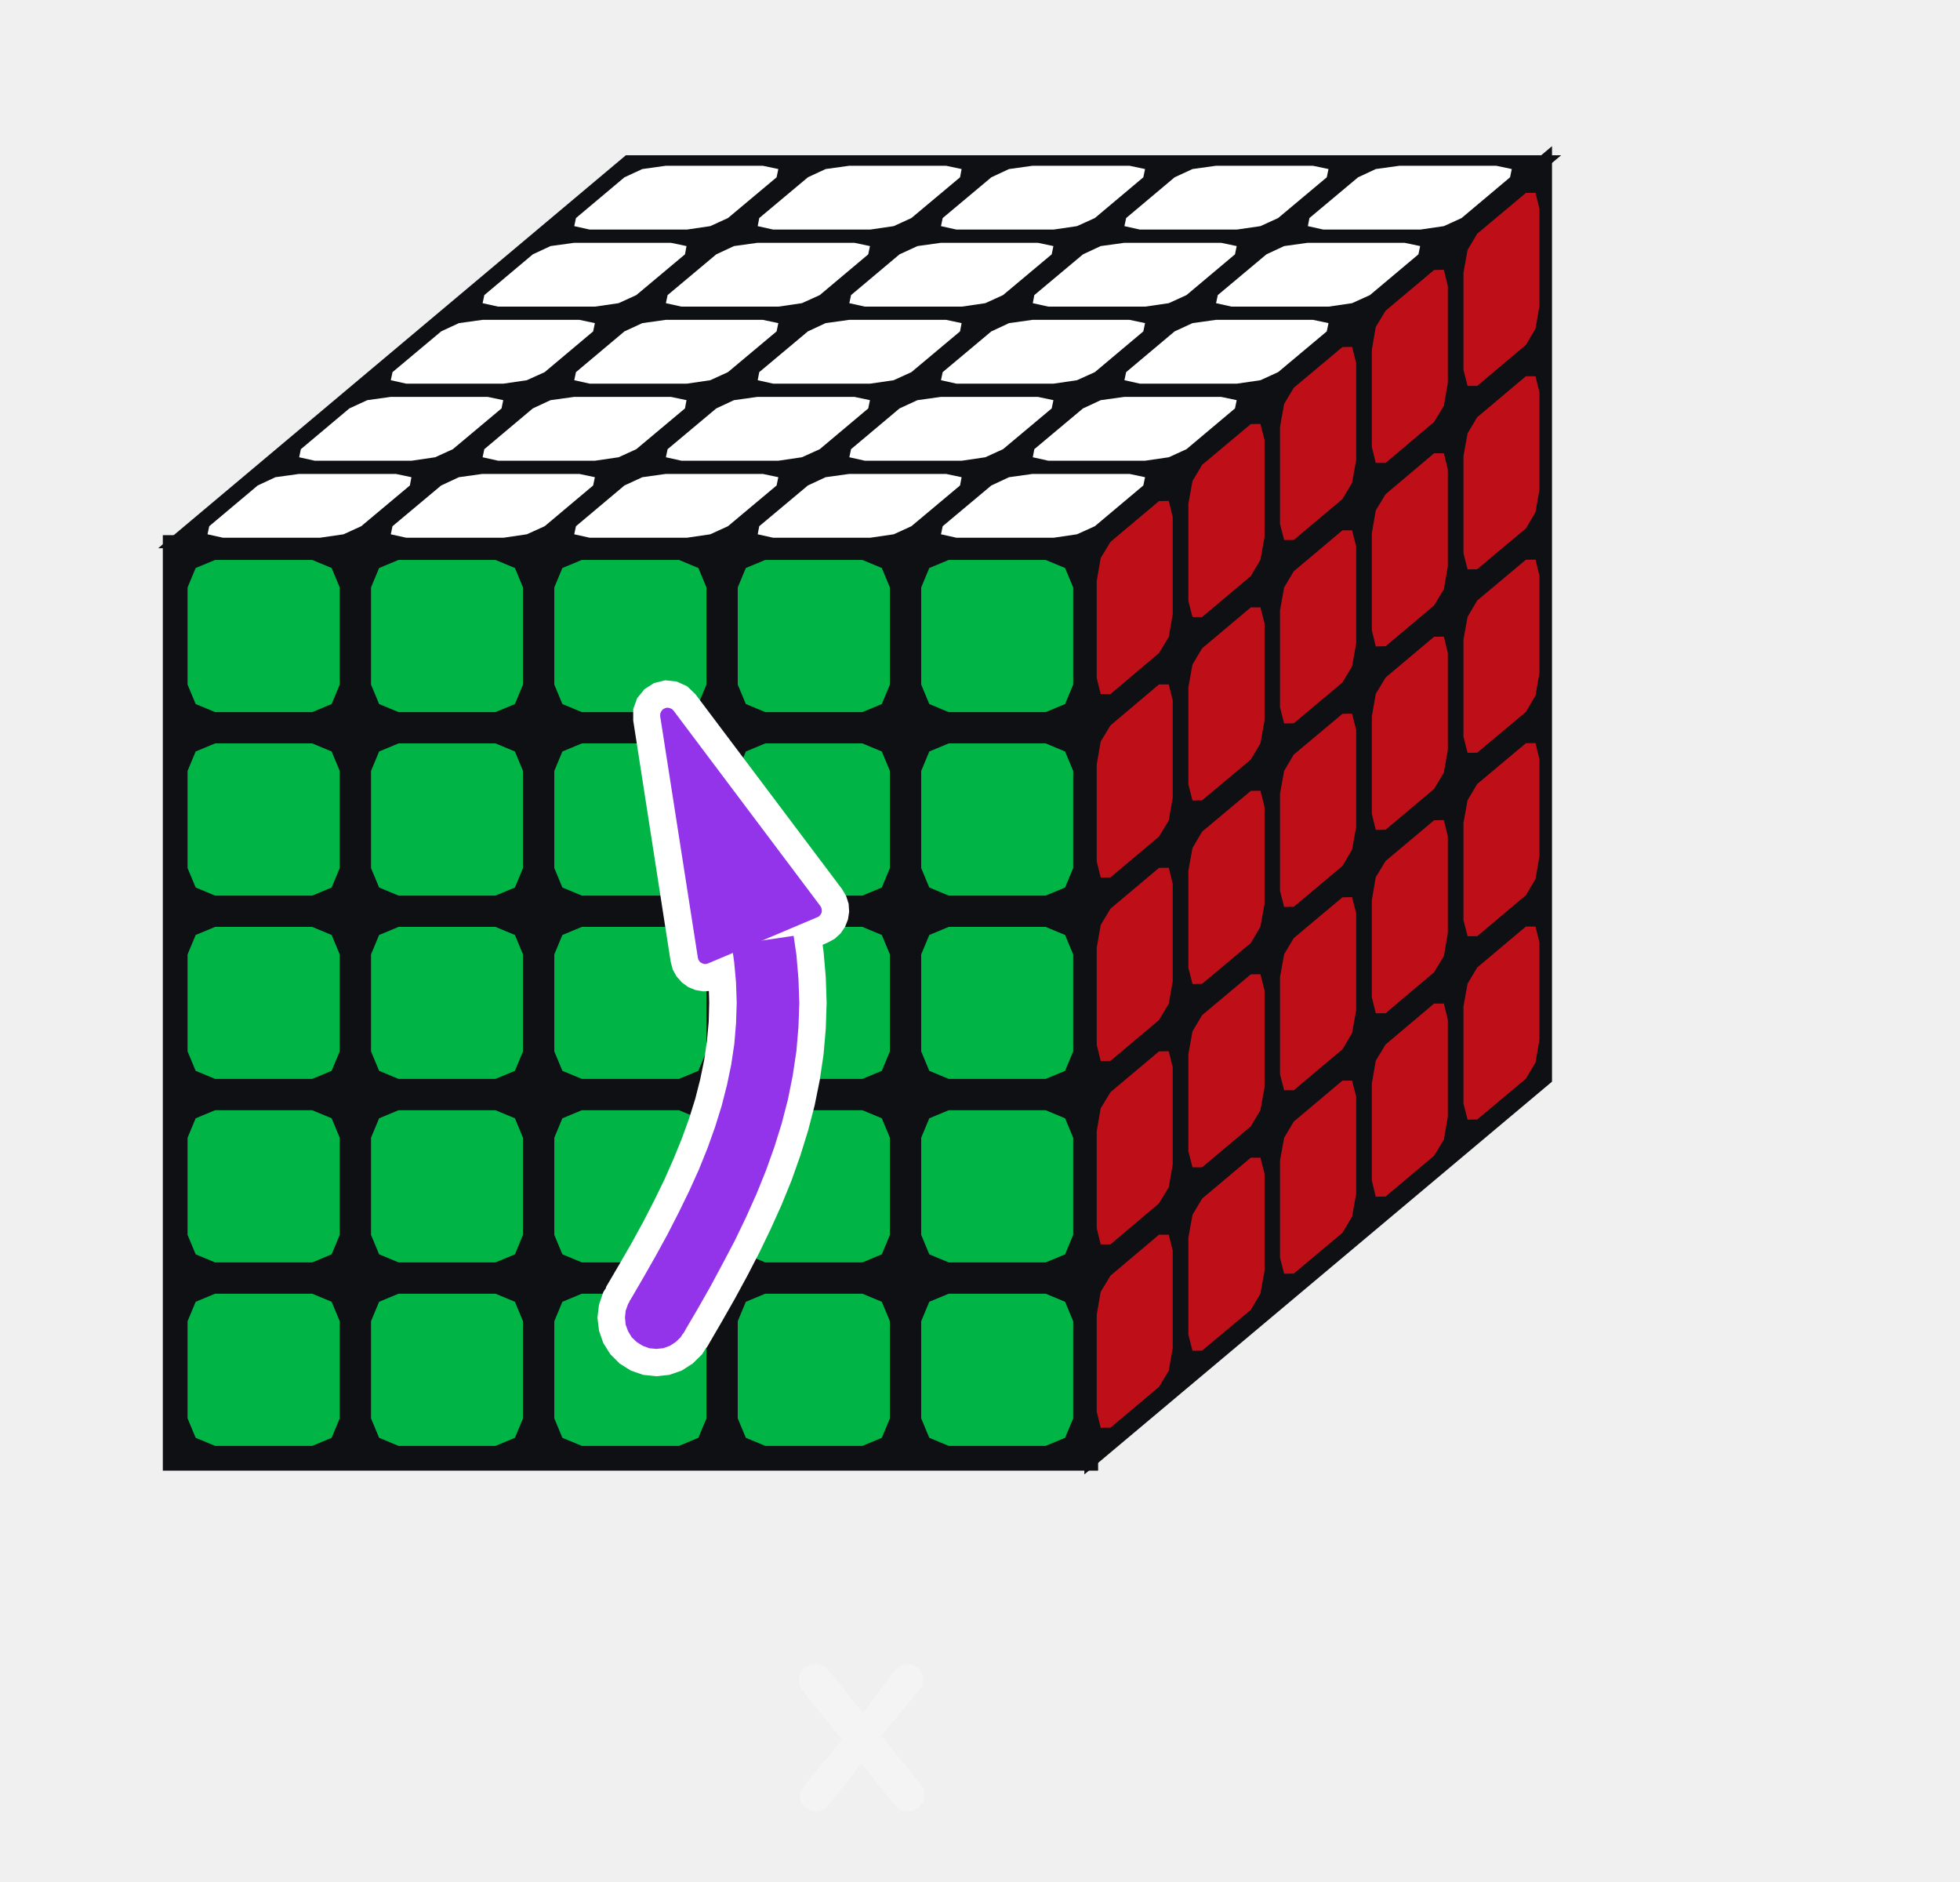
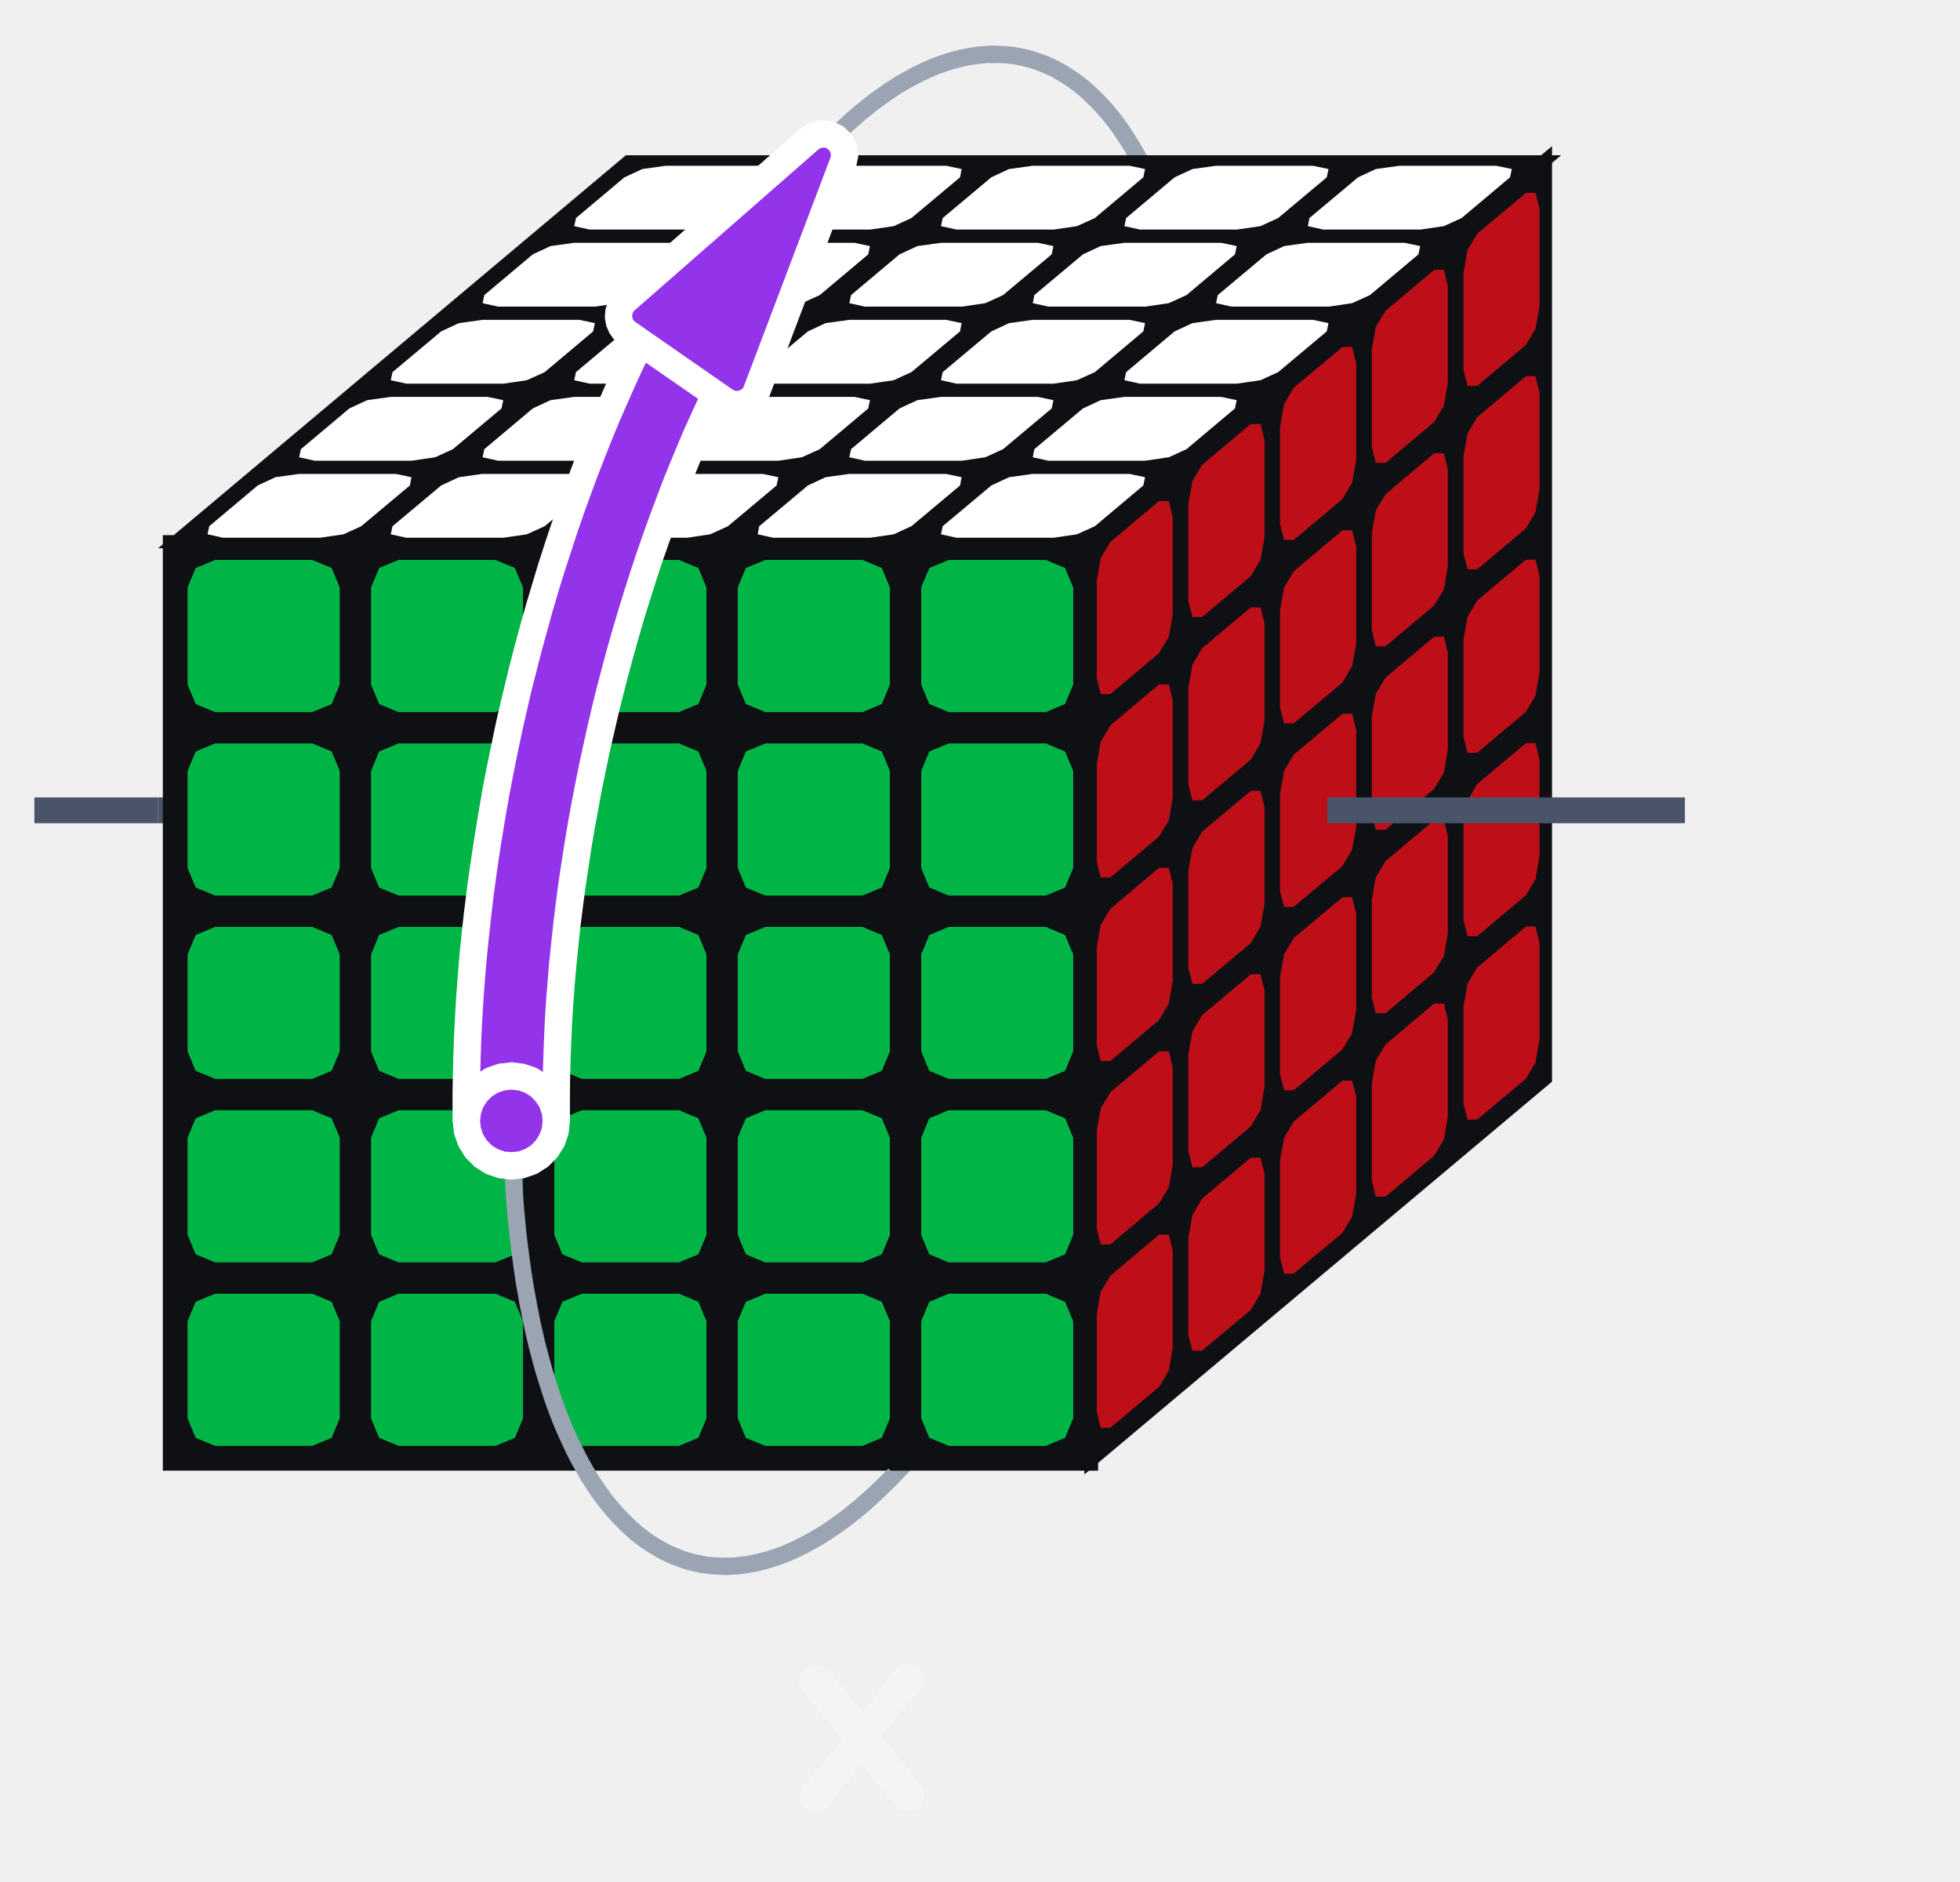
<svg xmlns="http://www.w3.org/2000/svg" viewBox="0 0 114.00 109.20" width="100" height="96">
+   <polygon points="65.39,8.63 65.54,8.88 65.75,9.25 65.95,9.63 66.15,10.03 66.35,10.43 66.54,10.85 66.73,11.28 66.91,11.72 67.08,12.17 67.26,12.63 67.42,13.10 67.58,13.58 67.74,14.08 67.89,14.58 68.03,15.09 68.17,15.62 68.31,16.15 68.43,16.69 68.56,17.24 68.67,17.81 68.78,18.38 68.89,18.96 68.99,19.54 69.08,20.14 69.17,20.74 69.25,21.36 69.33,21.98 69.40,22.61 69.46,23.24 69.52,23.89 69.57,24.54 69.62,25.20 69.66,25.86 69.69,26.53 69.72,27.21 69.74,27.89 69.75,28.58 69.76,29.28 69.77,29.98 69.76,30.68 69.75,31.39 69.74,32.11 69.72,32.83 69.69,33.55 69.66,34.28 69.62,35.01 69.57,35.75 69.52,36.49 69.46,37.23 69.40,37.98 69.33,38.73 69.25,39.48 69.17,40.23 69.08,40.99 68.99,41.74 68.89,42.50 68.78,43.26 68.67,44.03 68.55,44.79 68.43,45.55 68.30,46.31 68.16,47.08 68.02,47.84 67.88,48.61 67.73,49.37 67.57,50.13 67.41,50.89 67.24,51.65 67.06,52.41 66.89,53.17 66.70,53.92 66.51,54.67 66.32,55.43 66.12,56.17 65.91,56.92 65.70,57.66 65.49,58.40 65.27,59.13 65.05,59.87 64.82,60.59 64.59,61.32 64.35,62.03 64.11,62.75 63.86,63.46 63.61,64.16 63.35,64.86 63.09,65.55 62.83,66.24 62.56,66.92 62.29,67.60 62.02,68.27 61.74,68.93 61.45,69.59 61.17,70.23 60.88,70.88 60.59,71.51 60.29,72.14 59.99,72.76 59.69,73.37 59.38,73.97 59.07,74.56 58.76,75.15 58.45,75.73 58.13,76.30 57.81,76.85 57.49,77.40 57.16,77.95 56.84,78.48 56.51,79.00 56.18,79.51 55.85,80.01 55.51,80.50 55.18,80.98 54.84,81.45 54.50,81.91 54.16,82.36 53.82,82.80 53.48,83.22 53.14,83.64 52.79,84.04 52.45,84.44 52.10,84.82 51.75,85.19 51.67,85.28 52.39,85.97 52.48,85.87 52.84,85.50 53.19,85.10 53.55,84.70 53.90,84.28 54.25,83.86 54.61,83.42 54.96,82.97 55.30,82.51 55.65,82.04 55.99,81.56 56.34,81.07 56.68,80.57 57.02,80.06 57.35,79.54 57.69,79.00 58.02,78.46 58.35,77.91 58.68,77.35 59.00,76.79 59.32,76.21 59.64,75.62 59.96,75.03 60.27,74.43 60.58,73.81 60.89,73.20 61.19,72.57 61.49,71.93 61.79,71.29 62.08,70.64 62.37,69.99 62.66,69.32 62.94,68.65 63.22,67.98 63.49,67.29 63.76,66.60 64.03,65.91 64.29,65.21 64.55,64.50 64.80,63.79 65.05,63.07 65.30,62.35 65.54,61.63 65.77,60.90 66.00,60.16 66.23,59.42 66.45,58.68 66.67,57.94 66.88,57.19 67.08,56.43 67.29,55.68 67.48,54.92 67.67,54.16 67.86,53.40 68.04,52.64 68.21,51.87 68.38,51.10 68.55,50.34 68.71,49.57 68.86,48.80 69.01,48.03 69.15,47.26 69.28,46.48 69.41,45.71 69.54,44.94 69.66,44.17 69.77,43.41 69.88,42.64 69.98,41.87 70.07,41.11 70.16,40.34 70.24,39.58 70.32,38.82 70.39,38.07 70.46,37.31 70.52,36.56 70.57,35.82 70.61,35.07 70.66,34.33 70.69,33.59 70.72,32.86 70.74,32.13 70.75,31.41 70.76,30.69 70.77,29.98 70.76,29.27 70.75,28.56 70.74,27.86 70.72,27.17 70.69,26.49 70.65,25.80 70.61,25.13 70.57,24.46 70.52,23.80 70.46,23.15 70.39,22.50 70.32,21.86 70.24,21.23 70.16,20.61 70.07,19.99 69.98,19.38 69.87,18.78 69.77,18.19 69.65,17.61 69.53,17.03 69.41,16.47 69.28,15.91 69.14,15.37 69.00,14.83 68.85,14.30 68.69,13.78 68.53,13.28 68.37,12.78 68.20,12.29 68.02,11.81 67.84,11.34 67.65,10.89 67.45,10.44 67.25,10.01 67.05,9.58 66.84,9.17 66.62,8.77 66.40,8.38 66.25,8.12" fill="#9aa4b2" />
+   <polygon points="9.20,47.00 9.20,47.75 9.60,47.75 10.00,47.75 10.40,47.75 10.80,47.75 11.20,47.75 11.60,47.75 12.00,47.75 12.40,47.75 12.80,47.75 13.20,47.75 13.60,47.75 14.00,47.75 14.40,47.75 14.80,47.75 15.20,47.75 15.60,47.75 16.00,47.75 16.40,47.75 16.80,47.75 17.20,47.75 17.60,47.75 18.00,47.75 18.40,47.75 18.80,47.75 19.20,47.75 19.60,47.75 20.00,47.75 20.40,47.75 20.80,47.75 21.20,47.75 21.60,47.75 22.00,47.75 22.40,47.75 22.80,47.75 23.20,47.75 23.60,47.75 24.00,47.75 24.40,47.75 24.80,47.75 25.20,47.75 25.60,47.75 26.00,47.75 26.40,47.75 26.80,47.75 27.20,47.75 27.60,47.75 28.00,47.75 28.40,47.75 28.80,47.75 29.20,47.75 29.60,47.75 30.00,47.75 30.40,47.75 30.80,47.75 31.20,47.75 31.60,47.75 32.00,47.75 32.40,47.75 32.80,47.75 33.20,47.75 33.60,47.75 34.00,47.75 34.40,47.75 34.80,47.75 35.20,47.75 35.60,47.75 36.00,47.75 36.40,47.75 36.80,47.75 37.20,47.75 37.60,47.75 38.00,47.75 38.40,47.75 38.80,47.75 39.20,47.75 39.60,47.75 40.00,47.75 40.40,47.75 40.80,47.75 41.20,47.75 41.60,47.75 42.00,47.75 42.40,47.75 42.80,47.75 43.20,47.75 43.60,47.75 44.00,47.75 44.40,47.75 44.80,47.75 45.20,47.75 45.60,47.75 46.00,47.75 46.40,47.75 46.80,47.75 47.20,47.75 47.60,47.75 48.00,47.75 48.40,47.75 48.80,47.75 49.20,47.75 49.60,47.75 50.00,47.75 50.40,47.75 50.80,47.75 51.20,47.75 51.60,47.75 52.00,47.75 52.40,47.75 52.80,47.75 53.20,47.75 53.60,47.75 54.00,47.75 54.40,47.75 54.80,47.75 55.20,47.75 55.60,47.75 56.00,47.75 56.40,47.75 56.80,47.75 57.20,47.75 57.60,47.75 58.00,47.75 58.40,47.75 58.80,47.75 59.20,47.75 59.60,47.75 60.00,47.75 60.40,47.75 60.80,47.75 61.20,47.75 61.60,47.75 62.00,47.75 62.40,47.75 62.80,47.75 63.20,47.75 63.60,47.75 64.00,47.75 64.40,47.75 64.80,47.75 65.20,47.75 65.60,47.75 66.00,47.75 66.40,47.75 66.80,47.75 67.20,47.75 67.60,47.75 68.00,47.75 68.40,47.75 68.80,47.75 69.20,47.75 69.60,47.75 70.00,47.75 70.40,47.75 70.80,47.75 71.20,47.75 71.60,47.75 72.00,47.75 72.40,47.75 72.80,47.75 73.20,47.75 73.60,47.75 74.00,47.75 74.40,47.75 74.80,47.75 75.20,47.75 75.60,47.75 76.00,47.75 76.40,47.75 76.80,47.75 77.20,47.75 77.20,47.00 77.20,47.00 77.20,46.25 76.80,46.25 76.40,46.25 76.00,46.25 75.60,46.25 75.20,46.25 74.80,46.25 74.40,46.25 74.00,46.25 73.60,46.25 73.20,46.25 72.80,46.25 72.40,46.25 72.00,46.25 71.60,46.25 71.20,46.25 70.80,46.25 70.40,46.25 70.00,46.25 69.60,46.25 69.20,46.25 68.80,46.25 68.40,46.25 68.00,46.25 67.60,46.25 67.20,46.25 66.80,46.25 66.40,46.25 66.00,46.25 65.60,46.25 65.20,46.25 64.80,46.25 64.40,46.25 64.00,46.25 63.60,46.25 63.20,46.25 62.80,46.25 62.40,46.25 62.00,46.25 61.60,46.25 61.20,46.25 60.80,46.25 60.40,46.25 60.00,46.25 59.60,46.25 59.20,46.25 58.80,46.25 58.40,46.25 58.00,46.25 57.60,46.25 57.20,46.25 56.80,46.25 56.40,46.25 56.00,46.25 55.60,46.25 55.20,46.25 54.80,46.25 54.40,46.25 54.00,46.25 53.60,46.25 53.20,46.25 52.80,46.25 52.40,46.25 52.00,46.25 51.60,46.25 51.20,46.25 50.80,46.25 50.40,46.25 50.00,46.25 49.60,46.25 49.20,46.25 48.80,46.25 48.40,46.25 48.00,46.25 47.60,46.25 47.20,46.25 46.80,46.25 46.40,46.25 46.00,46.25 45.60,46.25 45.20,46.25 44.80,46.25 44.40,46.25 44.00,46.25 43.60,46.25 43.20,46.25 42.80,46.25 42.40,46.25 42.00,46.25 41.60,46.25 41.20,46.25 40.80,46.25 40.40,46.25 40.00,46.25 39.60,46.25 39.20,46.25 38.80,46.25 38.40,46.25 38.00,46.25 37.60,46.25 37.20,46.25 36.80,46.25 36.40,46.25 36.00,46.25 35.60,46.25 35.20,46.25 34.80,46.25 34.40,46.25 34.00,46.25 33.60,46.25 33.20,46.25 32.80,46.25 32.40,46.25 32.00,46.25 31.60,46.25 31.20,46.25 30.80,46.25 30.40,46.25 30.00,46.25 29.60,46.25 29.20,46.25 28.80,46.25 28.40,46.25 28.00,46.25 27.60,46.25 27.20,46.25 26.80,46.25 26.40,46.25 26.00,46.25 25.60,46.25 25.20,46.25 24.80,46.25 24.40,46.25 24.00,46.25 23.60,46.25 23.20,46.25 22.80,46.25 22.40,46.25 22.00,46.25 21.60,46.25 21.20,46.25 20.80,46.25 20.40,46.25 20.00,46.25 19.60,46.25 19.20,46.25 18.80,46.25 18.40,46.25 18.00,46.25 17.60,46.25 17.20,46.25 16.80,46.25 16.40,46.25 16.00,46.25 15.60,46.25 15.20,46.25 14.80,46.25 14.40,46.25 14.00,46.25 13.60,46.25 13.20,46.25 12.80,46.25 12.40,46.25 12.00,46.25 11.60,46.25 11.20,46.25 10.80,46.25 10.40,46.25 10.00,46.25 9.60,46.25 9.20,46.25 9.20,47.00" fill="#4a5468" />
  <polygon points="9.47,85.40 63.87,85.40 63.87,31.00 9.47,31.00" fill="#0e1014" />
  <polygon points="9.20,31.76 63.60,31.76 90.80,8.91 36.40,8.91" fill="#0e1014" />
  <polygon points="63.07,85.62 90.27,62.78 90.27,8.38 63.07,31.22" fill="#0e1014" />
  <polygon points="45.17,10.19 45.27,9.71 44.37,9.52 38.72,9.52 37.36,9.71 36.32,10.19 33.50,12.56 33.40,13.03 34.30,13.23 39.95,13.23 41.31,13.03 42.34,12.56" fill="#ffffff" />
  <polygon points="55.84,10.19 55.93,9.71 55.03,9.52 49.39,9.52 48.02,9.71 46.99,10.19 44.16,12.56 44.07,13.03 44.97,13.23 50.61,13.23 51.98,13.03 53.01,12.56" fill="#ffffff" />
  <polygon points="66.50,10.19 66.60,9.71 65.70,9.52 60.05,9.52 58.69,9.71 57.66,10.19 54.83,12.56 54.73,13.03 55.63,13.23 61.28,13.23 62.64,13.03 63.68,12.56" fill="#ffffff" />
  <polygon points="77.17,10.19 77.27,9.71 76.37,9.52 70.72,9.52 69.36,9.71 68.32,10.19 65.50,12.56 65.40,13.03 66.30,13.23 71.94,13.23 73.31,13.03 74.34,12.56" fill="#ffffff" />
  <polygon points="87.83,10.19 87.93,9.71 87.03,9.52 81.39,9.52 80.02,9.71 78.99,10.19 76.16,12.56 76.07,13.03 76.97,13.23 82.61,13.23 83.98,13.03 85.01,12.56" fill="#ffffff" />
  <polygon points="39.84,14.67 39.93,14.19 39.03,14.00 33.39,14.00 32.02,14.19 30.99,14.67 28.17,17.04 28.07,17.51 28.97,17.71 34.61,17.71 35.98,17.51 37.01,17.04" fill="#ffffff" />
  <polygon points="50.50,14.67 50.60,14.19 49.70,14.00 44.05,14.00 42.69,14.19 41.66,14.67 38.83,17.04 38.73,17.51 39.63,17.71 45.28,17.71 46.64,17.51 47.68,17.04" fill="#ffffff" />
  <polygon points="61.17,14.67 61.27,14.19 60.37,14.00 54.72,14.00 53.36,14.19 52.32,14.67 49.50,17.04 49.40,17.51 50.30,17.71 55.95,17.71 57.31,17.51 58.34,17.04" fill="#ffffff" />
  <polygon points="71.83,14.67 71.93,14.19 71.03,14.00 65.39,14.00 64.02,14.19 62.99,14.67 60.16,17.04 60.07,17.51 60.97,17.71 66.61,17.71 67.98,17.51 69.01,17.04" fill="#ffffff" />
  <polygon points="82.50,14.67 82.60,14.19 81.70,14.00 76.05,14.00 74.69,14.19 73.66,14.67 70.83,17.04 70.73,17.51 71.63,17.71 77.28,17.71 78.64,17.51 79.68,17.04" fill="#ffffff" />
  <polygon points="34.50,19.15 34.60,18.67 33.70,18.48 28.06,18.48 26.69,18.67 25.66,19.15 22.83,21.52 22.73,21.99 23.63,22.19 29.28,22.19 30.64,21.99 31.68,21.52" fill="#ffffff" />
  <polygon points="45.17,19.15 45.27,18.67 44.37,18.48 38.72,18.48 37.36,18.67 36.32,19.15 33.50,21.52 33.40,21.99 34.30,22.19 39.95,22.19 41.31,21.99 42.34,21.52" fill="#ffffff" />
  <polygon points="55.84,19.15 55.93,18.67 55.03,18.48 49.39,18.48 48.02,18.67 46.99,19.15 44.16,21.52 44.07,21.99 44.97,22.19 50.61,22.19 51.98,21.99 53.01,21.52" fill="#ffffff" />
  <polygon points="66.50,19.15 66.60,18.67 65.70,18.48 60.05,18.48 58.69,18.67 57.66,19.15 54.83,21.52 54.73,21.99 55.63,22.19 61.28,22.19 62.64,21.99 63.68,21.52" fill="#ffffff" />
  <polygon points="77.17,19.15 77.27,18.67 76.37,18.48 70.72,18.48 69.36,18.67 68.32,19.15 65.50,21.52 65.40,21.99 66.30,22.19 71.94,22.19 73.31,21.99 74.34,21.52" fill="#ffffff" />
  <polygon points="29.17,23.63 29.27,23.15 28.37,22.96 22.72,22.96 21.36,23.15 20.32,23.63 17.50,26.00 17.40,26.47 18.30,26.67 23.95,26.67 25.31,26.47 26.34,26.00" fill="#ffffff" />
  <polygon points="39.84,23.63 39.93,23.15 39.03,22.96 33.39,22.96 32.02,23.15 30.99,23.63 28.17,26.00 28.07,26.47 28.97,26.67 34.61,26.67 35.98,26.47 37.01,26.00" fill="#ffffff" />
  <polygon points="50.50,23.63 50.60,23.15 49.70,22.96 44.05,22.96 42.69,23.15 41.66,23.63 38.83,26.00 38.73,26.47 39.63,26.67 45.28,26.67 46.64,26.47 47.68,26.00" fill="#ffffff" />
  <polygon points="61.17,23.63 61.27,23.15 60.37,22.96 54.72,22.96 53.36,23.15 52.32,23.63 49.50,26.00 49.40,26.47 50.30,26.67 55.95,26.67 57.31,26.47 58.34,26.00" fill="#ffffff" />
  <polygon points="71.83,23.63 71.93,23.15 71.03,22.96 65.39,22.96 64.02,23.15 62.99,23.63 60.16,26.00 60.07,26.47 60.97,26.67 66.61,26.67 67.98,26.47 69.01,26.00" fill="#ffffff" />
  <polygon points="23.84,28.11 23.93,27.63 23.03,27.44 17.39,27.44 16.02,27.63 14.99,28.11 12.17,30.48 12.07,30.95 12.97,31.15 18.61,31.15 19.98,30.95 21.01,30.48" fill="#ffffff" />
  <polygon points="34.50,28.11 34.60,27.63 33.70,27.44 28.05,27.44 26.69,27.63 25.66,28.11 22.83,30.48 22.73,30.95 23.63,31.15 29.28,31.15 30.64,30.95 31.68,30.48" fill="#ffffff" />
  <polygon points="45.17,28.11 45.27,27.63 44.37,27.44 38.72,27.44 37.36,27.63 36.32,28.11 33.50,30.48 33.40,30.95 34.30,31.15 39.95,31.15 41.31,30.95 42.34,30.48" fill="#ffffff" />
  <polygon points="55.84,28.11 55.93,27.63 55.03,27.44 49.39,27.44 48.02,27.63 46.99,28.11 44.16,30.48 44.07,30.95 44.97,31.15 50.61,31.15 51.98,30.95 53.01,30.48" fill="#ffffff" />
  <polygon points="66.50,28.11 66.60,27.63 65.70,27.44 60.05,27.44 58.69,27.63 57.66,28.11 54.83,30.48 54.73,30.95 55.63,31.15 61.28,31.15 62.64,30.95 63.68,30.48" fill="#ffffff" />
  <polygon points="68.21,29.95 67.98,29.01 67.41,29.02 64.59,31.39 64.02,32.33 63.79,33.66 63.79,39.31 64.02,40.24 64.59,40.24 67.41,37.86 67.98,36.92 68.21,35.59" fill="#be0f19" />
  <polygon points="73.55,25.47 73.31,24.53 72.75,24.54 69.92,26.91 69.36,27.85 69.12,29.18 69.12,34.83 69.36,35.76 69.92,35.76 72.75,33.38 73.31,32.44 73.55,31.11" fill="#be0f19" />
  <polygon points="78.88,20.99 78.64,20.05 78.08,20.06 75.25,22.43 74.69,23.37 74.45,24.70 74.45,30.35 74.69,31.28 75.25,31.28 78.08,28.90 78.64,27.96 78.88,26.63" fill="#be0f19" />
  <polygon points="84.21,16.51 83.98,15.57 83.41,15.58 80.59,17.95 80.02,18.89 79.79,20.22 79.79,25.87 80.02,26.80 80.59,26.80 83.41,24.42 83.98,23.48 84.21,22.15" fill="#be0f19" />
  <polygon points="89.54,12.03 89.31,11.09 88.75,11.10 85.92,13.47 85.36,14.41 85.12,15.74 85.12,21.39 85.36,22.32 85.92,22.32 88.75,19.94 89.31,19.00 89.54,17.67" fill="#be0f19" />
  <polygon points="68.21,40.61 67.98,39.68 67.41,39.68 64.59,42.06 64.02,43.00 63.79,44.33 63.79,49.97 64.02,50.91 64.59,50.90 67.41,48.53 67.98,47.59 68.21,46.26" fill="#be0f19" />
  <polygon points="73.55,36.13 73.31,35.20 72.75,35.20 69.92,37.58 69.36,38.52 69.12,39.85 69.12,45.49 69.36,46.43 69.92,46.42 72.75,44.05 73.31,43.11 73.55,41.78" fill="#be0f19" />
  <polygon points="78.88,31.65 78.64,30.72 78.08,30.72 75.25,33.10 74.69,34.04 74.45,35.37 74.45,41.01 74.69,41.95 75.25,41.94 78.08,39.57 78.64,38.63 78.88,37.30" fill="#be0f19" />
  <polygon points="84.21,27.17 83.98,26.24 83.41,26.24 80.59,28.62 80.02,29.56 79.79,30.89 79.79,36.53 80.02,37.47 80.59,37.46 83.41,35.09 83.98,34.15 84.21,32.82" fill="#be0f19" />
  <polygon points="89.54,22.69 89.31,21.76 88.75,21.76 85.92,24.14 85.36,25.08 85.12,26.41 85.12,32.05 85.36,32.99 85.92,32.98 88.75,30.61 89.31,29.67 89.54,28.34" fill="#be0f19" />
  <polygon points="68.21,51.28 67.98,50.34 67.41,50.35 64.59,52.72 64.02,53.67 63.79,54.99 63.79,60.64 64.02,61.58 64.59,61.57 67.41,59.20 67.98,58.25 68.21,56.93" fill="#be0f19" />
  <polygon points="73.55,46.80 73.31,45.86 72.75,45.87 69.92,48.24 69.36,49.19 69.12,50.51 69.12,56.16 69.36,57.10 69.92,57.09 72.75,54.72 73.31,53.77 73.55,52.45" fill="#be0f19" />
  <polygon points="78.88,42.32 78.64,41.38 78.08,41.39 75.25,43.76 74.69,44.71 74.45,46.03 74.45,51.68 74.69,52.62 75.25,52.61 78.08,50.24 78.64,49.29 78.88,47.97" fill="#be0f19" />
  <polygon points="84.21,37.84 83.98,36.90 83.41,36.91 80.59,39.28 80.02,40.23 79.79,41.55 79.79,47.20 80.02,48.14 80.59,48.13 83.41,45.76 83.98,44.81 84.21,43.49" fill="#be0f19" />
  <polygon points="89.54,33.36 89.31,32.42 88.75,32.43 85.92,34.80 85.36,35.75 85.12,37.07 85.12,42.72 85.36,43.66 85.92,43.65 88.75,41.28 89.31,40.33 89.54,39.01" fill="#be0f19" />
  <polygon points="68.21,61.95 67.98,61.01 67.41,61.02 64.59,63.39 64.02,64.33 63.79,65.66 63.79,71.31 64.02,72.24 64.59,72.24 67.41,69.86 67.98,68.92 68.21,67.59" fill="#be0f19" />
  <polygon points="73.55,57.47 73.31,56.53 72.75,56.54 69.92,58.91 69.36,59.85 69.12,61.18 69.12,66.83 69.36,67.76 69.92,67.76 72.75,65.38 73.31,64.44 73.55,63.11" fill="#be0f19" />
  <polygon points="78.88,52.99 78.64,52.05 78.08,52.06 75.25,54.43 74.69,55.37 74.45,56.70 74.45,62.35 74.69,63.28 75.25,63.28 78.08,60.90 78.64,59.96 78.88,58.63" fill="#be0f19" />
  <polygon points="84.21,48.51 83.98,47.57 83.41,47.58 80.59,49.95 80.02,50.89 79.79,52.22 79.79,57.87 80.02,58.80 80.59,58.80 83.41,56.42 83.98,55.48 84.21,54.15" fill="#be0f19" />
  <polygon points="89.54,44.03 89.31,43.09 88.75,43.10 85.92,45.47 85.36,46.41 85.12,47.74 85.12,53.39 85.36,54.32 85.92,54.32 88.75,51.94 89.31,51.00 89.54,49.67" fill="#be0f19" />
  <polygon points="68.21,72.61 67.98,71.68 67.41,71.68 64.59,74.06 64.02,75.00 63.79,76.33 63.79,81.97 64.02,82.91 64.59,82.90 67.41,80.53 67.98,79.59 68.21,78.26" fill="#be0f19" />
  <polygon points="73.55,68.13 73.31,67.20 72.75,67.20 69.92,69.58 69.36,70.52 69.12,71.85 69.12,77.49 69.36,78.43 69.92,78.42 72.75,76.05 73.31,75.11 73.55,73.78" fill="#be0f19" />
  <polygon points="78.88,63.65 78.64,62.72 78.08,62.72 75.25,65.10 74.69,66.04 74.45,67.37 74.45,73.01 74.69,73.95 75.25,73.94 78.08,71.57 78.64,70.63 78.88,69.30" fill="#be0f19" />
  <polygon points="84.21,59.17 83.98,58.24 83.41,58.24 80.59,60.62 80.02,61.56 79.79,62.89 79.79,68.53 80.02,69.47 80.59,69.46 83.41,67.09 83.98,66.15 84.21,64.82" fill="#be0f19" />
  <polygon points="89.54,54.69 89.31,53.76 88.75,53.76 85.92,56.14 85.36,57.08 85.12,58.41 85.12,64.05 85.36,64.99 85.92,64.98 88.75,62.61 89.31,61.67 89.54,60.34" fill="#be0f19" />
  <polygon points="19.76,34.04 19.29,32.91 18.16,32.44 12.51,32.44 11.38,32.91 10.91,34.04 10.91,39.69 11.38,40.82 12.51,41.29 18.16,41.29 19.29,40.82 19.76,39.69" fill="#00b445" />
  <polygon points="30.42,34.04 29.95,32.91 28.82,32.44 23.18,32.44 22.05,32.91 21.58,34.04 21.58,39.69 22.05,40.82 23.18,41.29 28.82,41.29 29.95,40.82 30.42,39.69" fill="#00b445" />
  <polygon points="41.09,34.04 40.62,32.91 39.49,32.44 33.84,32.44 32.71,32.91 32.24,34.04 32.24,39.69 32.71,40.82 33.84,41.29 39.49,41.29 40.62,40.82 41.09,39.69" fill="#00b445" />
  <polygon points="51.76,34.04 51.29,32.91 50.16,32.44 44.51,32.44 43.38,32.91 42.91,34.04 42.91,39.69 43.38,40.82 44.51,41.29 50.16,41.29 51.29,40.82 51.76,39.69" fill="#00b445" />
  <polygon points="62.42,34.04 61.95,32.91 60.82,32.44 55.18,32.44 54.05,32.91 53.58,34.04 53.58,39.69 54.05,40.82 55.18,41.29 60.82,41.29 61.95,40.82 62.42,39.69" fill="#00b445" />
  <polygon points="19.76,44.71 19.29,43.58 18.16,43.11 12.51,43.11 11.38,43.58 10.91,44.71 10.91,50.36 11.38,51.49 12.51,51.96 18.16,51.96 19.29,51.49 19.76,50.36" fill="#00b445" />
  <polygon points="30.42,44.71 29.95,43.58 28.82,43.11 23.18,43.11 22.05,43.58 21.58,44.71 21.58,50.36 22.05,51.49 23.18,51.96 28.82,51.96 29.95,51.49 30.42,50.36" fill="#00b445" />
  <polygon points="41.09,44.71 40.62,43.58 39.49,43.11 33.84,43.11 32.71,43.58 32.24,44.71 32.24,50.36 32.71,51.49 33.84,51.96 39.49,51.96 40.62,51.49 41.09,50.36" fill="#00b445" />
  <polygon points="51.76,44.71 51.29,43.58 50.16,43.11 44.51,43.11 43.38,43.58 42.91,44.71 42.91,50.36 43.38,51.49 44.51,51.96 50.16,51.96 51.29,51.49 51.76,50.36" fill="#00b445" />
  <polygon points="62.42,44.71 61.95,43.58 60.82,43.11 55.18,43.11 54.05,43.58 53.58,44.71 53.58,50.36 54.05,51.49 55.18,51.96 60.82,51.96 61.95,51.49 62.42,50.36" fill="#00b445" />
  <polygon points="19.76,55.38 19.29,54.25 18.16,53.78 12.51,53.78 11.38,54.25 10.91,55.38 10.91,61.02 11.38,62.15 12.51,62.62 18.16,62.62 19.29,62.15 19.76,61.02" fill="#00b445" />
  <polygon points="30.42,55.38 29.95,54.25 28.82,53.78 23.18,53.78 22.05,54.25 21.58,55.38 21.58,61.02 22.05,62.15 23.18,62.62 28.82,62.62 29.95,62.15 30.42,61.02" fill="#00b445" />
  <polygon points="41.09,55.38 40.62,54.25 39.49,53.78 33.84,53.78 32.71,54.25 32.24,55.38 32.24,61.02 32.71,62.15 33.84,62.62 39.49,62.62 40.62,62.15 41.09,61.02" fill="#00b445" />
  <polygon points="51.76,55.38 51.29,54.25 50.16,53.78 44.51,53.78 43.38,54.25 42.91,55.38 42.91,61.02 43.38,62.15 44.51,62.62 50.16,62.62 51.29,62.15 51.76,61.02" fill="#00b445" />
  <polygon points="62.42,55.38 61.95,54.25 60.82,53.78 55.18,53.78 54.05,54.25 53.58,55.38 53.58,61.02 54.05,62.15 55.18,62.62 60.82,62.62 61.95,62.15 62.42,61.02" fill="#00b445" />
  <polygon points="19.76,66.04 19.29,64.91 18.16,64.44 12.51,64.44 11.38,64.91 10.91,66.04 10.91,71.69 11.38,72.82 12.51,73.29 18.16,73.29 19.29,72.82 19.76,71.69" fill="#00b445" />
  <polygon points="30.42,66.04 29.95,64.91 28.82,64.44 23.18,64.44 22.05,64.91 21.58,66.04 21.58,71.69 22.05,72.82 23.18,73.29 28.82,73.29 29.95,72.82 30.42,71.69" fill="#00b445" />
  <polygon points="41.09,66.04 40.62,64.91 39.49,64.44 33.84,64.44 32.71,64.91 32.24,66.04 32.24,71.69 32.71,72.82 33.84,73.29 39.49,73.29 40.62,72.82 41.09,71.69" fill="#00b445" />
  <polygon points="51.76,66.04 51.29,64.91 50.16,64.44 44.51,64.44 43.38,64.91 42.91,66.04 42.91,71.69 43.38,72.82 44.51,73.29 50.16,73.29 51.29,72.82 51.76,71.69" fill="#00b445" />
  <polygon points="62.42,66.04 61.95,64.91 60.82,64.44 55.18,64.44 54.05,64.91 53.58,66.04 53.58,71.69 54.05,72.82 55.18,73.29 60.82,73.29 61.95,72.82 62.42,71.69" fill="#00b445" />
  <polygon points="19.76,76.71 19.29,75.58 18.16,75.11 12.51,75.11 11.38,75.58 10.91,76.71 10.91,82.36 11.38,83.49 12.51,83.96 18.16,83.96 19.29,83.49 19.76,82.36" fill="#00b445" />
  <polygon points="30.42,76.71 29.95,75.58 28.82,75.11 23.18,75.11 22.05,75.58 21.58,76.71 21.58,82.36 22.05,83.49 23.18,83.96 28.82,83.96 29.95,83.49 30.42,82.36" fill="#00b445" />
  <polygon points="41.09,76.71 40.62,75.58 39.49,75.11 33.84,75.11 32.71,75.58 32.24,76.71 32.24,82.36 32.71,83.49 33.84,83.96 39.49,83.96 40.62,83.49 41.09,82.36" fill="#00b445" />
  <polygon points="51.76,76.71 51.29,75.58 50.16,75.11 44.51,75.11 43.38,75.58 42.91,76.71 42.91,82.36 43.38,83.49 44.51,83.96 50.16,83.96 51.29,83.49 51.76,82.36" fill="#00b445" />
  <polygon points="62.42,76.71 61.95,75.58 60.82,75.11 55.18,75.11 54.05,75.58 53.58,76.71 53.58,82.36 54.05,83.49 55.18,83.96 60.82,83.96 61.95,83.49 62.42,82.36" fill="#00b445" />
-   <polygon points="35.24,74.75 35.28,74.67 36.03,73.39 36.75,72.14 37.43,70.90 38.06,69.67 38.65,68.46 39.18,67.26 39.66,66.08 40.08,64.92 40.44,63.77 40.73,62.63 40.96,61.51 41.12,60.40 41.22,59.30 41.25,58.20 41.22,57.10 41.12,55.99 40.98,55.06 47.74,54.07 47.90,55.21 48.03,56.70 48.08,58.20 48.03,59.70 47.90,61.20 47.68,62.69 47.38,64.17 47.00,65.63 46.55,67.08 46.04,68.52 45.46,69.94 44.83,71.34 44.16,72.73 43.45,74.10 42.71,75.46 41.94,76.81 41.17,78.13 41.10,78.25" fill="#ffffff" />
-   <polygon points="41.58,76.50 41.49,75.74 41.24,75.02 40.84,74.37 40.29,73.83 39.65,73.43 38.93,73.17 38.17,73.09 37.41,73.17 36.69,73.43 36.04,73.83 35.50,74.37 35.09,75.02 34.84,75.74 34.75,76.50 34.84,77.26 35.09,77.98 35.50,78.63 36.04,79.17 36.69,79.58 37.41,79.83 38.17,79.91 38.93,79.83 39.65,79.58 40.29,79.17 40.84,78.63 41.24,77.98 41.49,77.26" fill="#ffffff" />
-   <polygon points="41.81,57.37 41.37,57.50 40.91,57.53 40.45,57.45 40.03,57.28 39.66,57.01 39.35,56.66 39.13,56.26 39.01,55.81 36.83,41.78 36.83,41.11 37.06,40.48 37.48,39.96 38.04,39.60 38.69,39.44 39.36,39.51 39.97,39.79 40.45,40.25 48.99,51.60 49.22,52.00 49.36,52.44 49.39,52.90 49.32,53.35 49.15,53.78 48.89,54.16 48.55,54.47 48.15,54.69" fill="#ffffff" />
-   <polygon points="36.60,75.57 36.66,75.48 37.41,74.19 38.14,72.91 38.83,71.65 39.48,70.38 40.09,69.13 40.65,67.89 41.15,66.65 41.59,65.42 41.97,64.20 42.28,62.99 42.53,61.79 42.71,60.59 42.81,59.39 42.85,58.20 42.81,57.01 42.70,55.81 42.56,54.83 46.16,54.30 46.32,55.39 46.44,56.79 46.49,58.20 46.44,59.61 46.32,61.01 46.11,62.41 45.83,63.81 45.47,65.20 45.04,66.58 44.55,67.95 44.00,69.31 43.39,70.67 42.74,72.02 42.04,73.35 41.32,74.69 40.57,76.01 39.80,77.32 39.73,77.43" fill="#9333ea" />
-   <polygon points="39.99,76.50 39.94,76.10 39.81,75.71 39.59,75.37 39.30,75.08 38.96,74.86 38.57,74.73 38.17,74.68 37.76,74.73 37.38,74.86 37.03,75.08 36.74,75.37 36.53,75.71 36.39,76.10 36.35,76.50 36.39,76.91 36.53,77.29 36.74,77.64 37.03,77.92 37.38,78.14 37.76,78.28 38.17,78.32 38.57,78.28 38.96,78.14 39.30,77.92 39.59,77.64 39.81,77.29 39.94,76.91" fill="#9333ea" />
-   <polygon points="41.19,55.90 41.09,55.93 40.99,55.94 40.90,55.92 40.81,55.88 40.72,55.83 40.66,55.75 40.61,55.66 40.59,55.57 38.40,41.54 38.40,41.39 38.45,41.26 38.54,41.14 38.66,41.07 38.80,41.03 38.94,41.05 39.08,41.11 39.18,41.21 47.71,52.56 47.76,52.64 47.79,52.74 47.80,52.84 47.79,52.94 47.75,53.03 47.69,53.11 47.62,53.18 47.53,53.22" fill="#9333ea" />
+   <polygon points="57.60,3.54 57.91,3.54 58.22,3.55 58.52,3.57 58.82,3.60 59.11,3.65 59.41,3.71 59.70,3.78 59.98,3.86 60.27,3.96 60.55,4.07 60.83,4.19 61.11,4.32 61.38,4.47 61.65,4.63 61.92,4.80 62.18,4.98 62.45,5.18 62.71,5.39 62.96,5.61 63.21,5.85 63.46,6.09 63.71,6.35 63.95,6.63 64.19,6.91 64.43,7.21 64.66,7.52 64.88,7.84 65.11,8.18 65.33,8.53 65.39,8.63 66.25,8.12 66.17,8.00 65.94,7.63 65.71,7.28 65.47,6.93 65.22,6.60 64.97,6.28 64.71,5.97 64.45,5.68 64.18,5.40 63.91,5.13 63.63,4.87 63.35,4.62 63.06,4.39 62.77,4.17 62.47,3.97 62.17,3.78 61.87,3.60 61.56,3.43 61.25,3.28 60.93,3.14 60.61,3.02 60.28,2.91 59.96,2.81 59.62,2.73 59.29,2.66 58.95,2.61 58.61,2.57 58.27,2.55 57.92,2.54 57.59,2.54" fill="#9aa4b2" />
+   <polygon points="51.67,85.28 51.41,85.54 51.06,85.89 50.72,86.22 50.37,86.54 50.02,86.85 49.68,87.15 49.33,87.43 48.99,87.71 48.64,87.97 48.30,88.21 47.96,88.45 47.62,88.67 47.27,88.88 46.94,89.07 46.60,89.25 46.26,89.42 45.93,89.58 45.59,89.73 45.26,89.86 44.94,89.97 44.61,90.08 44.28,90.17 43.96,90.25 43.64,90.32 43.33,90.37 43.01,90.41 42.70,90.44 42.39,90.46 42.08,90.46 42.09,91.46 42.42,91.46 42.77,91.44 43.12,91.41 43.48,91.36 43.83,91.30 44.19,91.23 44.54,91.14 44.90,91.04 45.26,90.92 45.62,90.79 45.98,90.65 46.34,90.49 46.70,90.32 47.06,90.14 47.42,89.94 47.79,89.74 48.15,89.51 48.51,89.28 48.87,89.03 49.24,88.77 49.60,88.50 49.96,88.21 50.32,87.92 50.68,87.61 51.04,87.28 51.40,86.95 51.76,86.60 52.12,86.25 52.39,85.97" fill="#9aa4b2" />
+   <polygon points="2.00,47.75 2.40,47.75 2.80,47.75 3.20,47.75 3.60,47.75 4.00,47.75 4.40,47.75 4.80,47.75 5.20,47.75 5.60,47.75 6.00,47.75 6.40,47.75 6.80,47.75 7.20,47.75 7.60,47.75 8.00,47.75 8.40,47.75 8.80,47.75 9.20,47.75 9.20,46.25 8.80,46.25 8.40,46.25 8.00,46.25 7.60,46.25 7.20,46.25 6.80,46.25 6.40,46.25 6.00,46.25 5.60,46.25 5.20,46.25 4.80,46.25 4.40,46.25 4.00,46.25 3.60,46.25 3.20,46.25 2.80,46.25 2.40,46.25 2.00,46.25" fill="#4a5468" />
+   <polygon points="77.20,47.75 77.60,47.75 78.00,47.75 78.40,47.75 78.80,47.75 79.20,47.75 79.60,47.75 80.00,47.75 80.40,47.75 80.80,47.75 81.20,47.75 81.60,47.75 82.00,47.75 82.40,47.75 82.80,47.75 83.20,47.75 83.60,47.75 84.00,47.75 84.40,47.75 84.80,47.75 85.20,47.75 85.60,47.75 86.00,47.75 86.40,47.75 86.80,47.75 87.20,47.75 87.60,47.75 88.00,47.75 88.40,47.75 88.80,47.75 89.20,47.75 89.60,47.75 90.00,47.75 90.40,47.75 90.80,47.75 91.20,47.75 91.60,47.75 92.00,47.75 92.40,47.75 92.80,47.75 93.20,47.75 93.60,47.75 94.00,47.75 94.40,47.75 94.80,47.75 95.20,47.75 95.60,47.75 96.00,47.75 96.40,47.75 96.80,47.75 97.20,47.75 97.60,47.75 98.00,47.75 98.00,46.25 97.60,46.25 97.20,46.25 96.80,46.25 96.40,46.25 96.00,46.25 95.60,46.25 95.20,46.25 94.80,46.25 94.40,46.25 94.00,46.25 93.60,46.25 93.20,46.25 92.80,46.25 92.40,46.25 92.00,46.25 91.60,46.25 91.20,46.25 90.80,46.25 90.40,46.25 90.00,46.25 89.60,46.25 89.20,46.25 88.80,46.25 88.40,46.25 88.00,46.25 87.60,46.25 87.20,46.25 86.80,46.25 86.40,46.25 86.00,46.25 85.60,46.25 85.20,46.25 84.80,46.25 84.40,46.25 84.00,46.25 83.60,46.25 83.20,46.25 82.80,46.25 82.40,46.25 82.00,46.25 81.60,46.25 81.20,46.25 80.80,46.25 80.40,46.25 80.00,46.25 79.60,46.25 79.20,46.25 78.80,46.25 78.40,46.25 78.00,46.25 77.60,46.25 77.20,46.25" fill="#4a5468" />
+   <polygon points="30.23,64.03 30.24,63.32 30.25,62.61 30.26,61.89 30.28,61.17 30.31,60.45 30.34,59.72 30.38,58.99 30.43,58.25 30.48,57.51 30.54,56.77 30.60,56.02 30.67,55.27 30.75,54.52 30.83,53.77 30.92,53.01 31.01,52.26 31.11,51.50 31.22,50.74 31.33,49.97 31.45,49.21 31.57,48.45 31.70,47.69 31.84,46.92 31.98,46.16 32.12,45.39 32.27,44.63 32.43,43.87 32.59,43.11 32.76,42.35 32.94,41.59 33.11,40.83 33.30,40.08 33.49,39.33 33.68,38.57 33.88,37.83 34.09,37.08 34.30,36.34 34.51,35.60 34.73,34.87 34.95,34.13 35.18,33.41 35.41,32.68 35.65,31.97 35.89,31.25 36.14,30.54 36.39,29.84 36.65,29.14 36.91,28.45 37.17,27.76 37.44,27.08 37.71,26.40 37.98,25.73 38.26,25.07 38.55,24.41 38.83,23.77 39.12,23.12 39.41,22.49 39.71,21.86 40.01,21.24 40.31,20.63 40.62,20.03 40.93,19.44 41.24,18.85 41.55,18.27 41.87,17.70 42.19,17.15 42.51,16.60 42.84,16.05 43.16,15.52 43.49,15.00 43.82,14.49 44.15,13.99 44.49,13.50 44.82,13.02 45.16,12.55 45.50,12.09 45.84,11.64 46.18,11.20 46.52,10.78 46.86,10.36 47.21,9.96 47.55,9.56 47.90,9.18 48.24,8.81 48.59,8.46 48.94,8.11 49.28,7.78 49.63,7.46 49.98,7.15 50.32,6.85 50.67,6.57 51.01,6.29 51.36,6.03 51.70,5.79 52.04,5.55 52.38,5.33 52.73,5.12 53.06,4.93 53.40,4.75 53.74,4.58 54.07,4.42 54.41,4.27 54.74,4.14 55.06,4.03 55.39,3.92 55.72,3.83 56.04,3.75 56.36,3.68 56.67,3.63 56.99,3.59 57.30,3.56 57.61,3.54 57.92,3.54 57.91,2.54 57.58,2.54 57.23,2.56 56.88,2.59 56.52,2.64 56.17,2.70 55.81,2.77 55.46,2.86 55.10,2.96 54.74,3.08 54.38,3.21 54.02,3.35 53.66,3.51 53.30,3.68 52.94,3.86 52.58,4.06 52.21,4.26 51.85,4.49 51.49,4.72 51.13,4.97 50.76,5.23 50.40,5.50 50.04,5.79 49.68,6.08 49.32,6.39 48.96,6.72 48.60,7.05 48.24,7.40 47.88,7.75 47.52,8.12 47.16,8.50 46.81,8.90 46.45,9.30 46.10,9.72 45.75,10.14 45.39,10.58 45.04,11.03 44.70,11.49 44.35,11.96 44.01,12.44 43.66,12.93 43.32,13.43 42.98,13.94 42.65,14.46 42.31,15.00 41.98,15.54 41.65,16.09 41.32,16.65 41.00,17.21 40.68,17.79 40.36,18.38 40.04,18.97 39.73,19.57 39.42,20.19 39.11,20.80 38.81,21.43 38.51,22.07 38.21,22.71 37.92,23.36 37.63,24.01 37.34,24.68 37.06,25.35 36.78,26.02 36.51,26.71 36.24,27.40 35.97,28.09 35.71,28.79 35.45,29.50 35.20,30.21 34.95,30.93 34.70,31.65 34.46,32.37 34.23,33.10 34.00,33.84 33.77,34.58 33.55,35.32 33.33,36.06 33.12,36.81 32.92,37.57 32.71,38.32 32.52,39.08 32.33,39.84 32.14,40.60 31.96,41.36 31.79,42.13 31.62,42.90 31.45,43.66 31.29,44.43 31.14,45.20 30.99,45.97 30.85,46.74 30.72,47.52 30.59,48.29 30.46,49.06 30.34,49.83 30.23,50.59 30.12,51.36 30.02,52.13 29.93,52.89 29.84,53.66 29.76,54.42 29.68,55.18 29.61,55.93 29.54,56.69 29.48,57.44 29.43,58.18 29.39,58.93 29.34,59.67 29.31,60.41 29.28,61.14 29.26,61.87 29.25,62.59 29.24,63.31 29.23,64.02" fill="#9aa4b2" />
+   <polygon points="42.40,90.46 42.09,90.46 41.78,90.45 41.48,90.43 41.18,90.40 40.89,90.35 40.59,90.29 40.30,90.22 40.02,90.14 39.73,90.04 39.45,89.93 39.17,89.81 38.89,89.68 38.62,89.53 38.35,89.37 38.08,89.20 37.82,89.02 37.55,88.82 37.29,88.61 37.04,88.39 36.79,88.15 36.54,87.91 36.29,87.65 36.05,87.37 35.81,87.09 35.57,86.79 35.34,86.48 35.12,86.16 34.89,85.82 34.68,85.48 34.46,85.12 34.25,84.75 34.05,84.37 33.85,83.97 33.65,83.57 33.46,83.15 33.27,82.72 33.09,82.28 32.92,81.83 32.74,81.37 32.58,80.90 32.42,80.42 32.26,79.92 32.11,79.42 31.97,78.91 31.83,78.38 31.69,77.85 31.57,77.31 31.44,76.76 31.33,76.19 31.22,75.62 31.11,75.04 31.01,74.46 30.92,73.86 30.83,73.26 30.75,72.64 30.67,72.02 30.60,71.39 30.54,70.76 30.48,70.11 30.43,69.46 30.38,68.80 30.34,68.14 30.31,67.47 30.28,66.79 30.26,66.11 30.25,65.42 30.24,64.72 30.23,64.02 29.23,64.03 29.24,64.73 29.25,65.44 29.26,66.14 29.28,66.83 29.31,67.51 29.35,68.20 29.39,68.87 29.43,69.54 29.48,70.20 29.54,70.85 29.61,71.50 29.68,72.14 29.76,72.77 29.84,73.39 29.93,74.01 30.02,74.62 30.13,75.22 30.23,75.81 30.35,76.39 30.47,76.97 30.59,77.53 30.72,78.09 30.86,78.63 31.00,79.17 31.15,79.70 31.31,80.22 31.47,80.72 31.63,81.22 31.80,81.71 31.98,82.19 32.16,82.66 32.35,83.11 32.55,83.56 32.75,83.99 32.95,84.42 33.16,84.83 33.38,85.23 33.60,85.62 33.82,86.00 34.06,86.37 34.29,86.72 34.53,87.07 34.78,87.40 35.03,87.72 35.29,88.03 35.55,88.32 35.82,88.60 36.09,88.87 36.37,89.13 36.65,89.38 36.94,89.61 37.23,89.83 37.53,90.03 37.83,90.22 38.13,90.40 38.44,90.57 38.75,90.72 39.07,90.86 39.39,90.98 39.72,91.09 40.04,91.19 40.38,91.27 40.71,91.34 41.05,91.39 41.39,91.43 41.73,91.45 42.08,91.46 42.41,91.46" fill="#9aa4b2" />
+   <polygon points="33.15,65.02 33.15,64.60 33.15,63.55 33.16,62.50 33.19,61.45 33.23,60.37 33.28,59.29 33.35,58.20 33.43,57.11 33.53,56.00 33.64,54.89 33.76,53.77 33.90,52.65 34.05,51.52 34.22,50.39 34.39,49.25 34.58,48.12 34.79,46.98 35.00,45.85 35.23,44.71 35.47,43.58 35.73,42.45 35.99,41.33 36.27,40.21 36.56,39.09 36.86,37.98 37.17,36.88 37.49,35.79 37.83,34.70 38.17,33.63 38.52,32.56 38.89,31.51 39.26,30.47 39.64,29.44 40.04,28.43 40.44,27.43 40.84,26.44 41.26,25.47 41.69,24.52 42.12,23.59 42.56,22.67 42.84,22.09 36.73,19.06 36.42,19.69 35.94,20.69 35.47,21.70 35.01,22.74 34.56,23.79 34.12,24.85 33.68,25.93 33.26,27.02 32.85,28.13 32.45,29.24 32.06,30.37 31.68,31.51 31.31,32.66 30.96,33.82 30.61,34.99 30.28,36.16 29.96,37.34 29.65,38.53 29.36,39.72 29.07,40.92 28.80,42.12 28.55,43.33 28.30,44.54 28.07,45.74 27.86,46.95 27.66,48.16 27.47,49.37 27.29,50.58 27.13,51.78 26.98,52.98 26.85,54.18 26.73,55.37 26.63,56.56 26.54,57.73 26.47,58.91 26.41,60.07 26.37,61.23 26.34,62.37 26.32,63.51 26.32,64.63 26.33,65.11" fill="#ffffff" />
+   <polygon points="31.56,65.04 31.56,64.60 31.55,63.54 31.57,62.47 31.60,61.39 31.64,60.30 31.69,59.20 31.76,58.09 31.85,56.98 31.94,55.85 32.06,54.72 32.18,53.59 32.32,52.44 32.47,51.30 32.64,50.15 32.82,49.00 33.01,47.85 33.22,46.69 33.44,45.54 33.67,44.39 33.92,43.24 34.17,42.10 34.44,40.95 34.72,39.82 35.02,38.68 35.32,37.56 35.64,36.44 35.97,35.33 36.31,34.23 36.66,33.13 37.02,32.05 37.39,30.98 37.77,29.92 38.16,28.88 38.55,27.84 38.96,26.83 39.38,25.82 39.80,24.83 40.24,23.86 40.68,22.91 41.12,21.97 41.42,21.38 38.16,19.76 37.85,20.38 37.38,21.36 36.92,22.36 36.47,23.38 36.02,24.41 35.59,25.45 35.17,26.51 34.75,27.59 34.35,28.67 33.95,29.77 33.57,30.88 33.20,32.01 32.83,33.14 32.48,34.28 32.14,35.43 31.82,36.59 31.50,37.75 31.20,38.92 30.90,40.10 30.63,41.28 30.36,42.46 30.11,43.65 29.87,44.84 29.64,46.03 29.43,47.23 29.23,48.42 29.04,49.61 28.87,50.80 28.71,51.98 28.57,53.17 28.44,54.34 28.32,55.52 28.22,56.68 28.13,57.84 28.06,59.00 28.00,60.14 27.96,61.28 27.93,62.40 27.91,63.52 27.92,64.62 27.92,65.09" fill="#9333ea" />
+   <polygon points="41.71,23.84 42.11,24.06 42.56,24.18 43.02,24.20 43.47,24.12 43.89,23.93 44.26,23.66 44.55,23.30 44.76,22.90 49.79,9.61 49.92,8.96 49.83,8.29 49.53,7.69 49.05,7.23 48.44,6.94 47.78,6.87 47.12,7.02 46.55,7.37 35.87,16.72 35.56,17.06 35.34,17.46 35.21,17.90 35.18,18.36 35.26,18.82 35.44,19.24 35.70,19.61 36.05,19.92" fill="#ffffff" />
+   <polygon points="42.62,22.54 42.70,22.58 42.80,22.61 42.90,22.61 43.00,22.59 43.09,22.55 43.17,22.50 43.23,22.42 43.27,22.33 48.30,9.05 48.33,8.91 48.31,8.76 48.24,8.64 48.14,8.54 48.01,8.47 47.87,8.46 47.73,8.49 47.60,8.57 36.92,17.92 36.85,17.99 36.80,18.08 36.78,18.18 36.77,18.27 36.79,18.37 36.82,18.46 36.88,18.54 36.96,18.61" fill="#9333ea" />
+   <polygon points="33.15,65.06 33.07,65.82 32.82,66.54 32.41,67.19 31.87,67.73 31.22,68.14 30.50,68.39 29.74,68.48 28.98,68.39 28.26,68.14 27.61,67.73 27.07,67.19 26.67,66.54 26.41,65.82 26.33,65.06 26.41,64.30 26.67,63.58 27.07,62.94 27.61,62.40 28.26,61.99 28.98,61.74 29.74,61.65 30.50,61.74 31.22,61.99 31.87,62.40 32.41,62.94 32.82,63.58 33.07,64.30" fill="#ffffff" />
+   <polygon points="31.56,65.06 31.52,65.47 31.38,65.85 31.16,66.20 30.88,66.49 30.53,66.70 30.15,66.84 29.74,66.88 29.34,66.84 28.95,66.70 28.61,66.49 28.32,66.20 28.10,65.85 27.97,65.47 27.92,65.06 27.97,64.66 28.10,64.27 28.32,63.93 28.61,63.64 28.95,63.42 29.34,63.29 29.74,63.24 30.15,63.29 30.53,63.42 30.88,63.64 31.16,63.93 31.38,64.27 31.52,64.66" fill="#9333ea" />
  <polygon points="47.44,96.64 47.87,96.74 48.22,97.04 53.57,103.68 53.73,103.95 53.78,104.26 53.70,104.63 53.47,104.94 53.15,105.16 52.80,105.23 52.37,105.13 52.02,104.82 46.67,98.18 46.51,97.90 46.46,97.60 46.54,97.22 46.76,96.91 47.08,96.70" fill="#f4f4f4" />
  <polygon points="47.46,105.22 47.14,105.15 46.82,104.97 46.59,104.70 46.51,104.37 46.58,104.06 46.75,103.76 49.20,100.77 50.16,102.37 48.22,104.82 47.88,105.11" fill="#f4f4f4" />
  <polygon points="52.78,96.64 53.14,96.70 53.43,96.90 53.63,97.18 53.70,97.50 53.68,97.66 53.65,97.82 53.58,97.98 53.47,98.13 51.06,101.07 50.05,99.68 52.02,97.07 52.37,96.74" fill="#f4f4f4" />
</svg>
